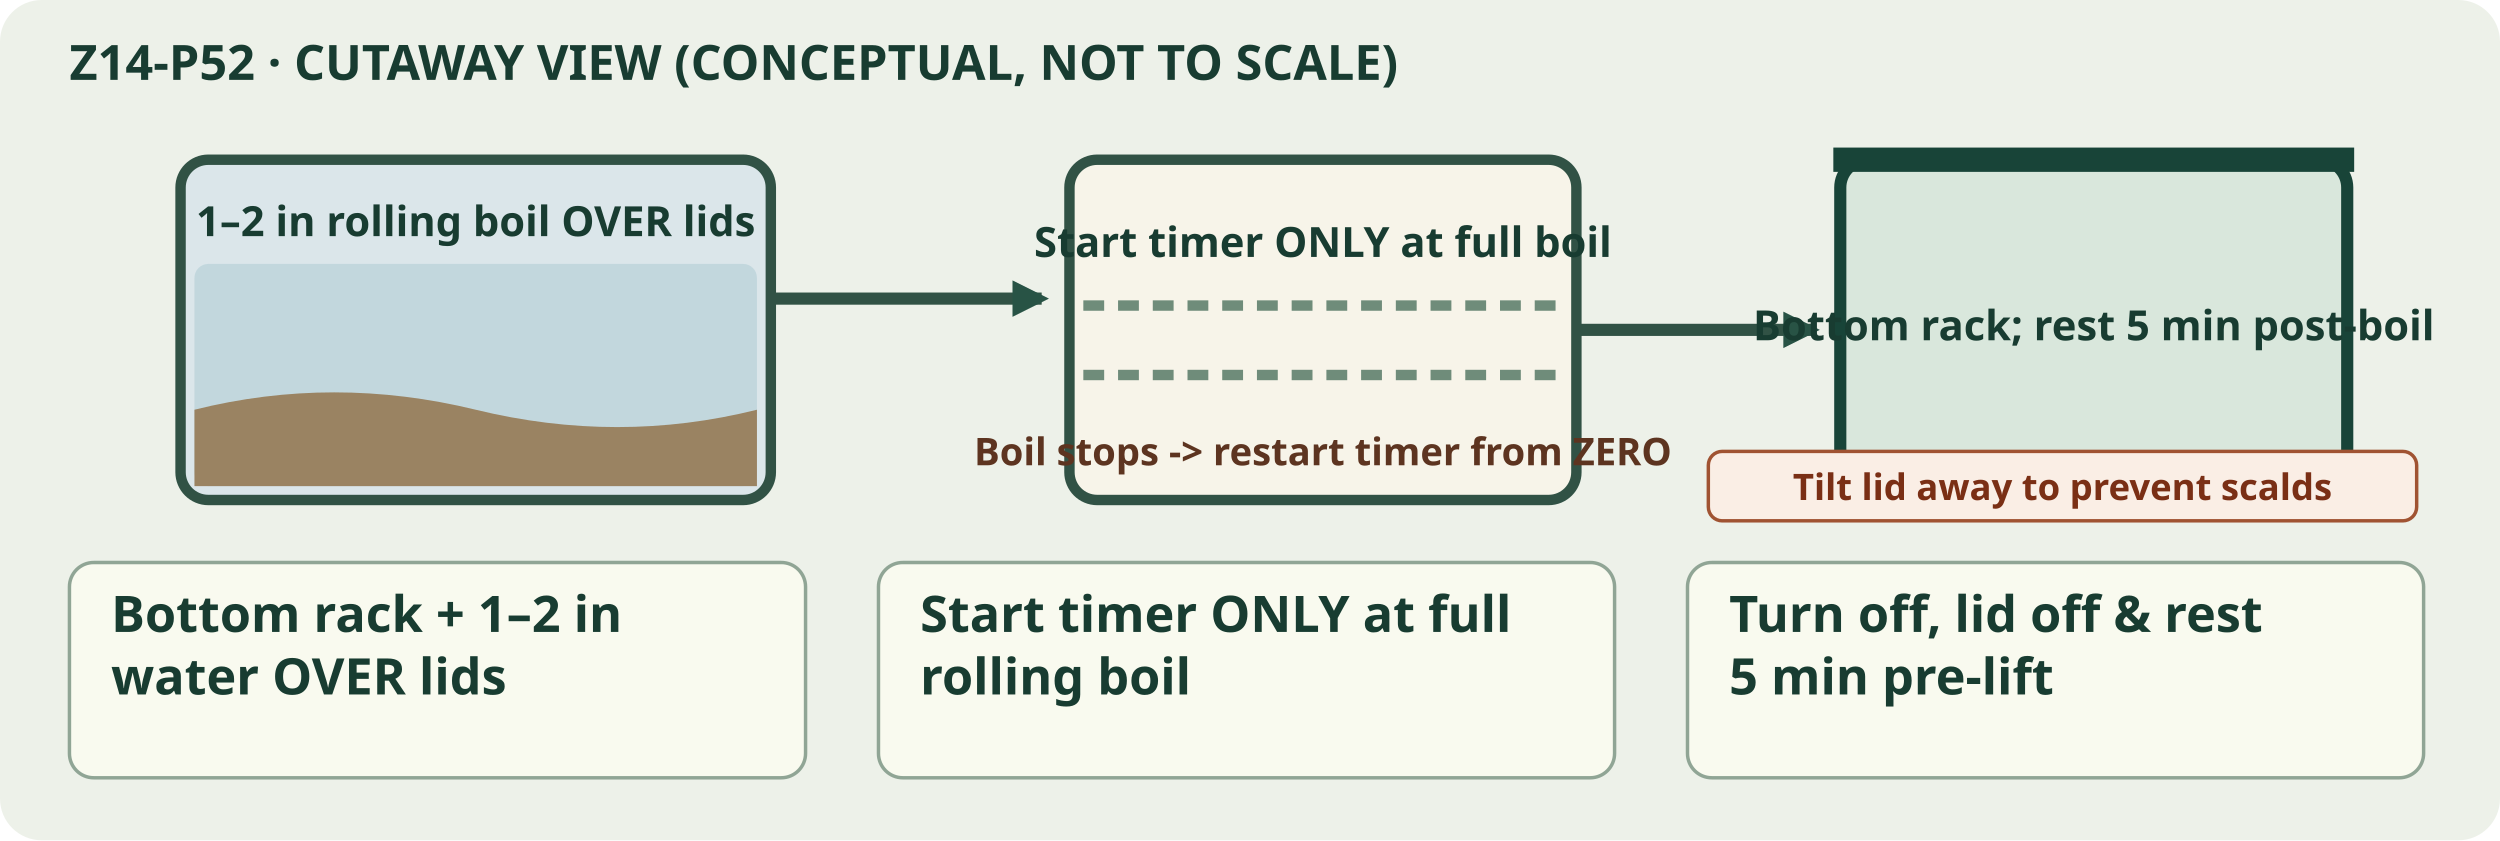
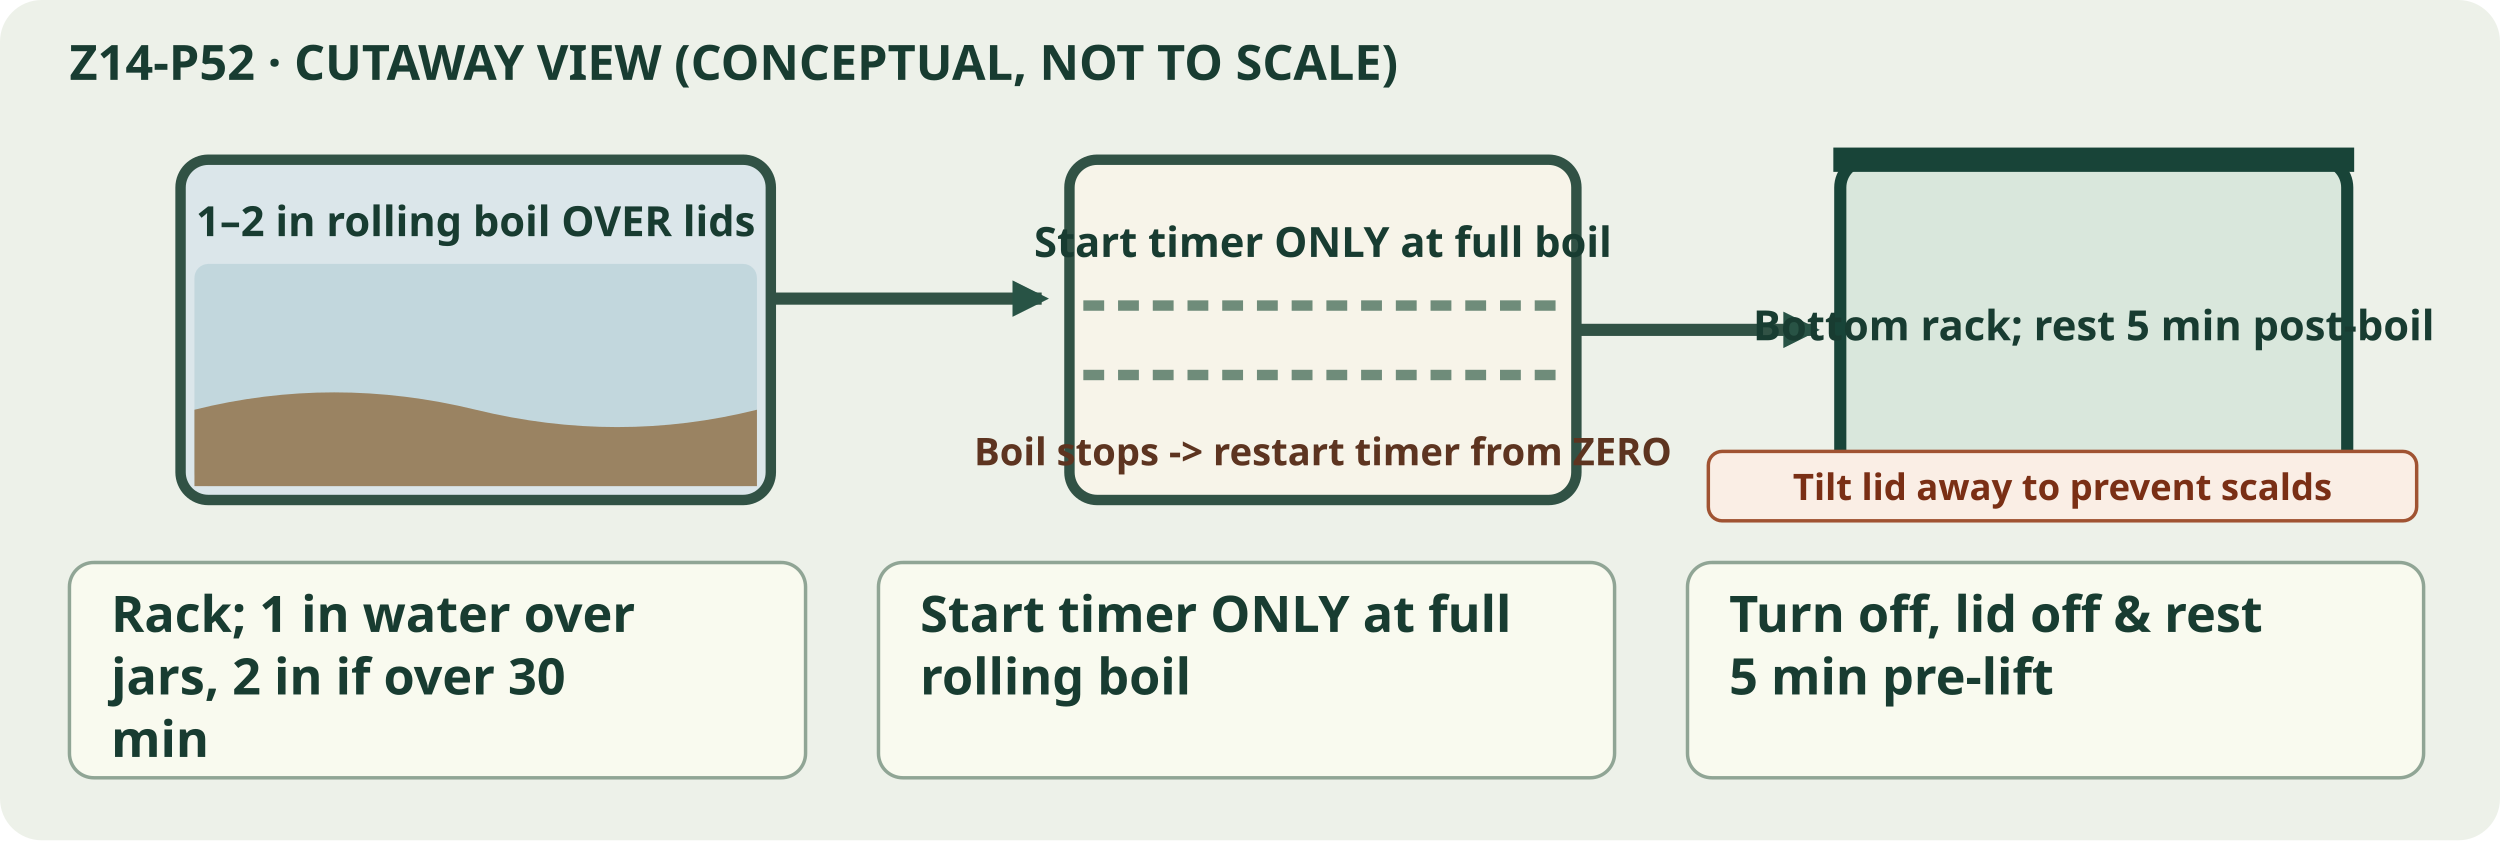
<svg xmlns="http://www.w3.org/2000/svg" viewBox="0 0 720 242" role="img" aria-labelledby="title desc">
  <defs>
    <marker id="arrow" viewBox="0 0 10 10" markerWidth="3" markerHeight="3" refX="8" refY="5" orient="auto">
      <path d="M0 0L10 5 0 10Z" fill="#285345" />
    </marker>
  </defs>
  <rect width="720" height="242" rx="12" fill="#edf1e9" />
  <g font-family="system-ui,sans-serif" font-size="14.5" font-weight="650" fill="#183c31">
    <text x="20" y="23" font-size="14" font-weight="700" fill="#183c31" text-anchor="start">Z14-P52 · CUTAWAY VIEW (CONCEPTUAL, NOT TO SCALE)</text>
    <g id="cutaway-artwork">
      <rect x="52" y="46" width="170" height="98" rx="8" fill="#dbe6ea" stroke="#315245" stroke-width="3" />
      <rect x="56" y="76" width="162" height="64" rx="4" fill="#a5c6cf" opacity="0.45" />
      <path d="M56 118q40-10 81 0t81 0v22H56Z" fill="#9a8362" />
      <path d="M222 86h78" stroke="#315245" stroke-width="3.5" marker-end="url(#arrow)" />
      <rect x="308" y="46" width="146" height="98" rx="8" fill="#f7f4e9" stroke="#315245" stroke-width="3" />
      <path d="M312 88h138M312 108h138" stroke="#6f8c7a" stroke-width="3" stroke-dasharray="6 4" />
      <path d="M454 95h68" stroke="#315245" stroke-width="3.5" marker-end="url(#arrow)" />
      <rect x="530" y="46" width="146" height="98" rx="8" fill="#d9e7dc" stroke="#184438" stroke-width="3.5" />
      <path d="M528 46h150" stroke="#184438" stroke-width="7" />
      <text x="137" y="68" font-size="12" font-weight="650" fill="#183c31" text-anchor="middle">1–2 in rolling boil OVER lids</text>
      <text x="381" y="74" font-size="12" font-weight="650" fill="#183c31" text-anchor="middle">Start timer ONLY at full boil</text>
      <text x="603" y="98" font-size="12" font-weight="650" fill="#183c31" text-anchor="middle">Bottom rack; rest 5 min post-boil</text>
      <text x="381" y="134" font-size="11" font-weight="650" fill="#5d3420" text-anchor="middle">Boil stops -&gt; restart timer from ZERO</text>
      <rect x="492" y="130" width="204" height="20" rx="4" fill="#faeee5" stroke="#a05332" />
      <text x="594" y="144" font-size="10.5" font-weight="650" fill="#7a2f15" text-anchor="middle">Tilt lid away to prevent scalds</text>
    </g>
    <g id="stage-panels">
      <rect x="20" y="162" width="212" height="62" rx="7" fill="#f9faef" stroke="#90a595" />
-       <text x="32" y="182" font-size="14.5" font-weight="650" fill="#183c31" text-anchor="start">Bottom rack + 1–2 in</text>
-       <text x="32" y="200" font-size="14.5" font-weight="650" fill="#183c31" text-anchor="start">water OVER lids</text>
+       <text x="32" y="182" font-size="14.5" font-weight="650" fill="#183c31" text-anchor="start">Rack; 1 in water over</text>
+       <text x="32" y="200" font-size="14.5" font-weight="650" fill="#183c31" text-anchor="start">jars, 2 in if over 30</text>
+       <text x="32" y="218" font-size="14.5" font-weight="650" fill="#183c31" text-anchor="start">min</text>
      <rect x="253" y="162" width="212" height="62" rx="7" fill="#f9faef" stroke="#90a595" />
      <text x="265" y="182" font-size="14.5" font-weight="650" fill="#183c31" text-anchor="start">Start timer ONLY at full</text>
      <text x="265" y="200" font-size="14.5" font-weight="650" fill="#183c31" text-anchor="start">rolling boil</text>
      <rect x="486" y="162" width="212" height="62" rx="7" fill="#f9faef" stroke="#90a595" />
      <text x="498" y="182" font-size="14.5" font-weight="650" fill="#183c31" text-anchor="start">Turn off, lid off &amp; rest</text>
      <text x="498" y="200" font-size="14.5" font-weight="650" fill="#183c31" text-anchor="start">5 min pre-lift</text>
    </g>
  </g>
</svg>
